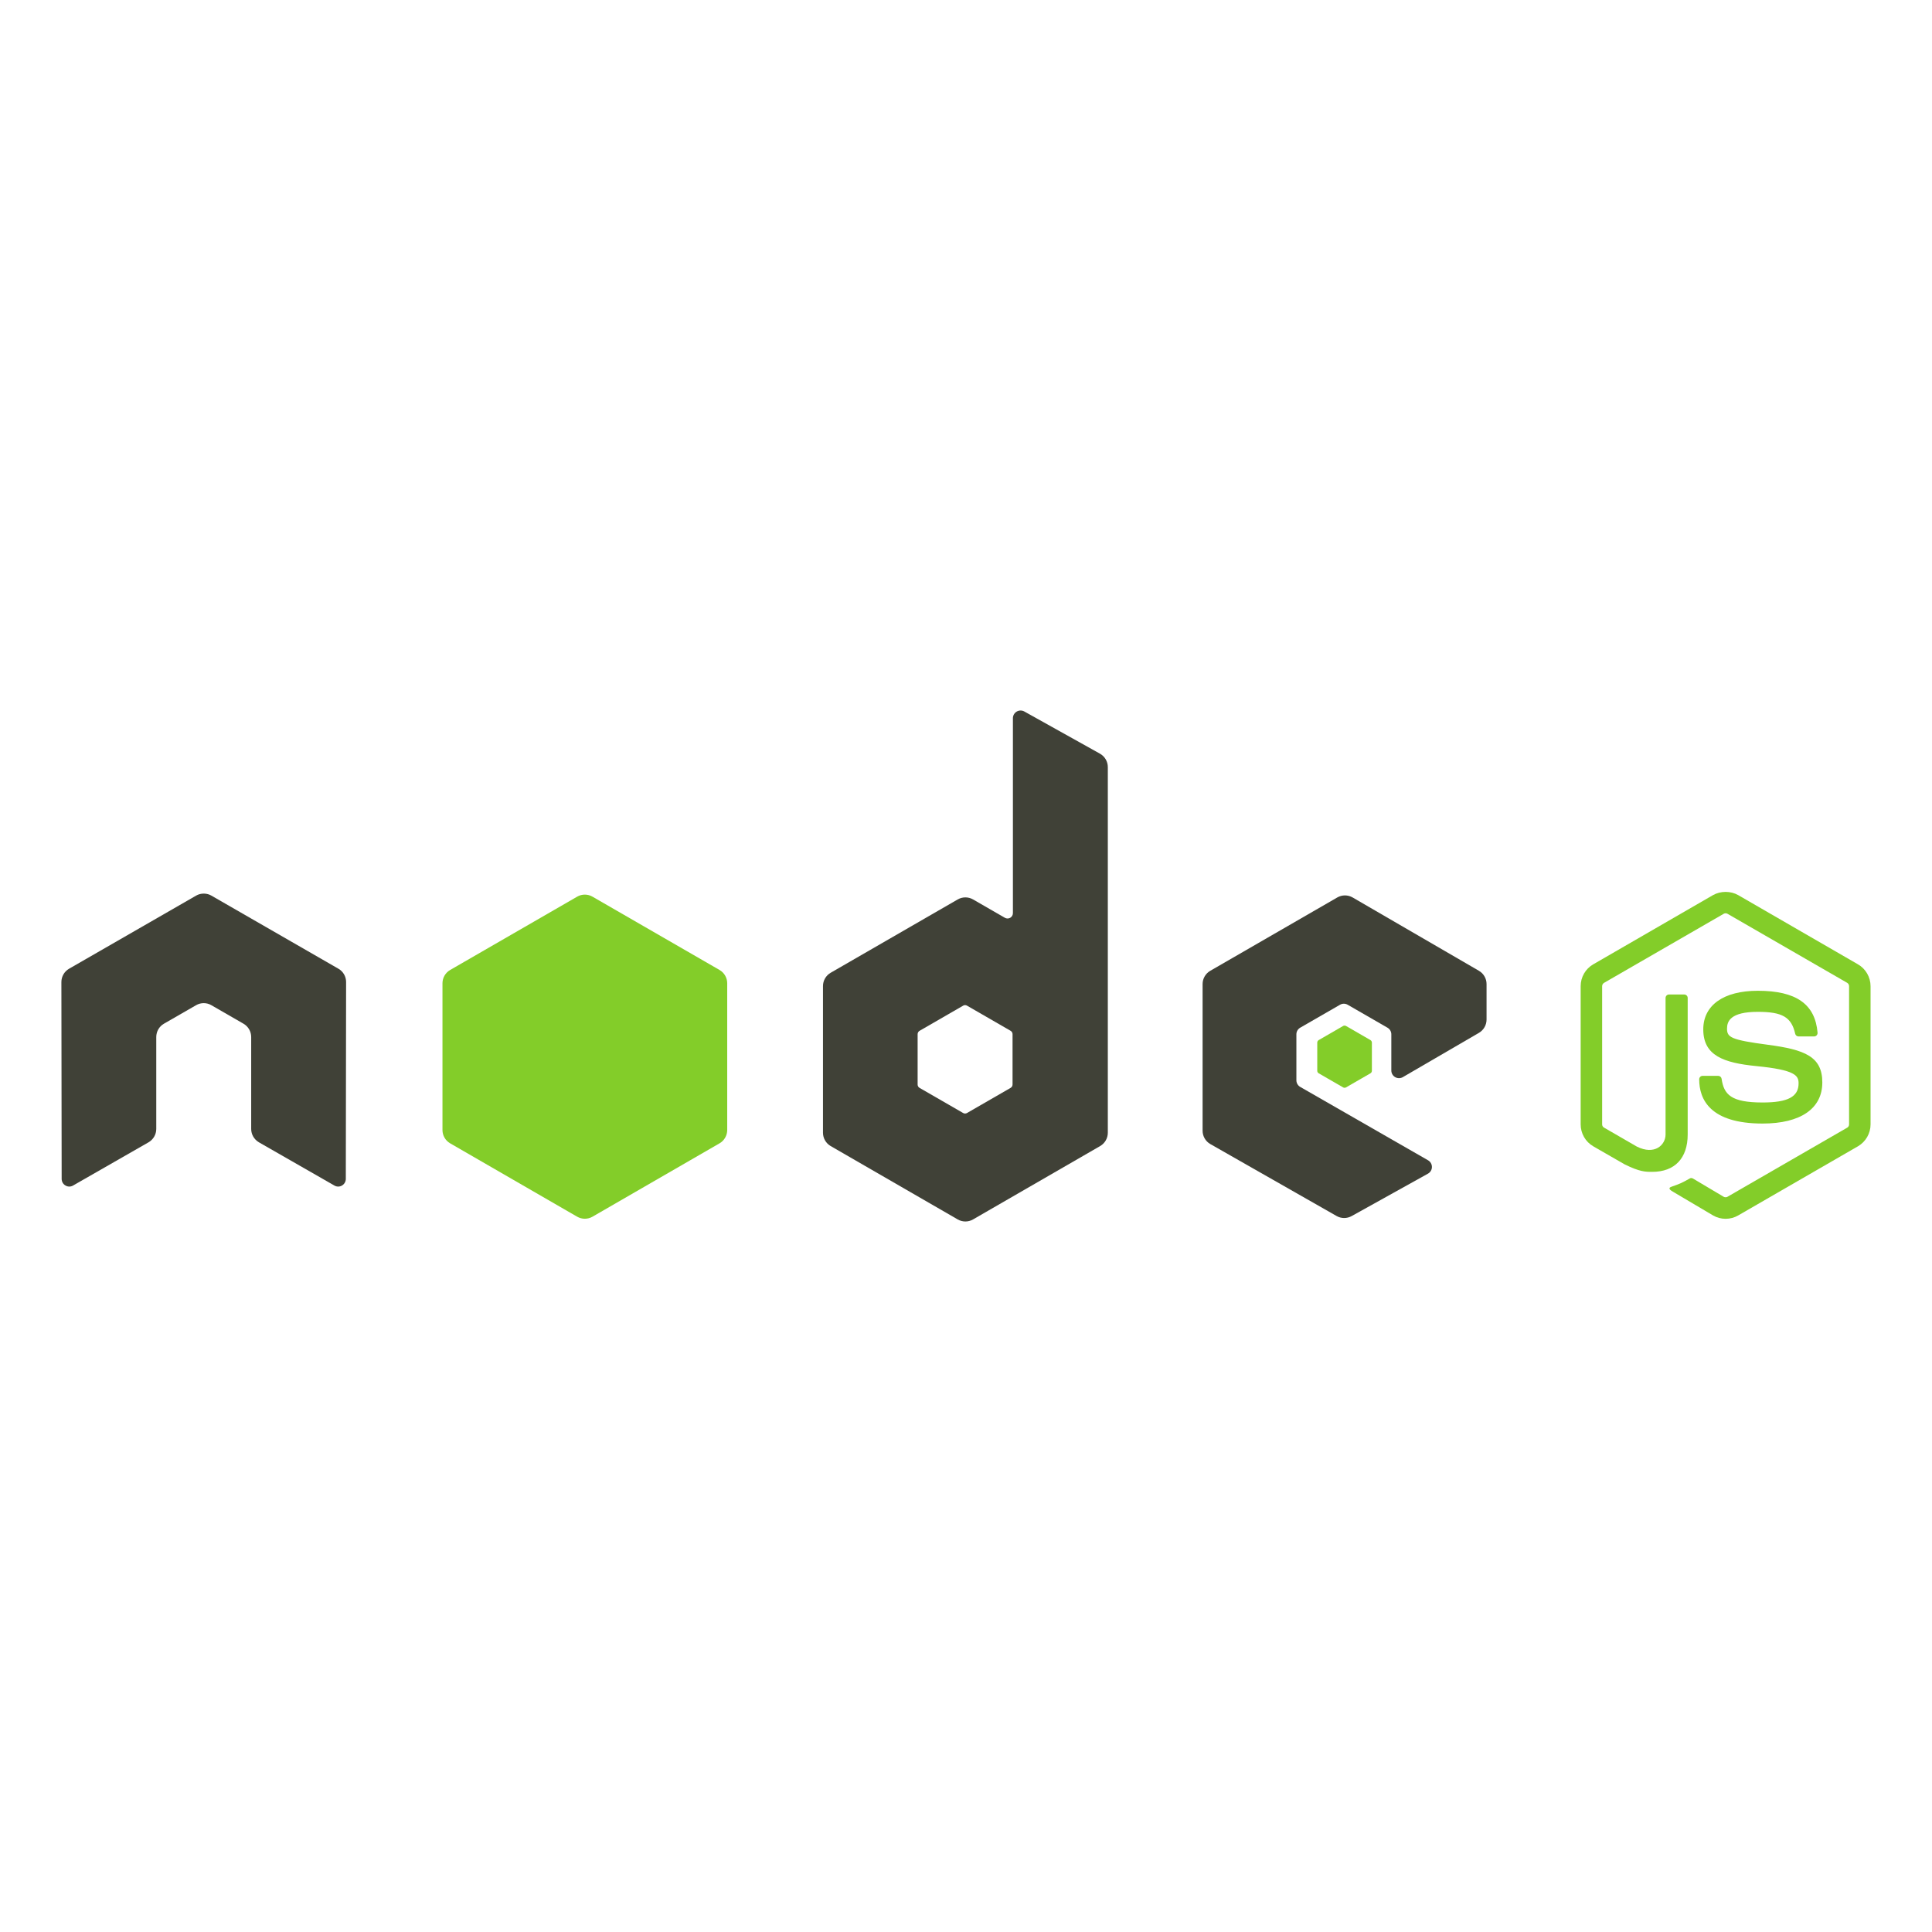
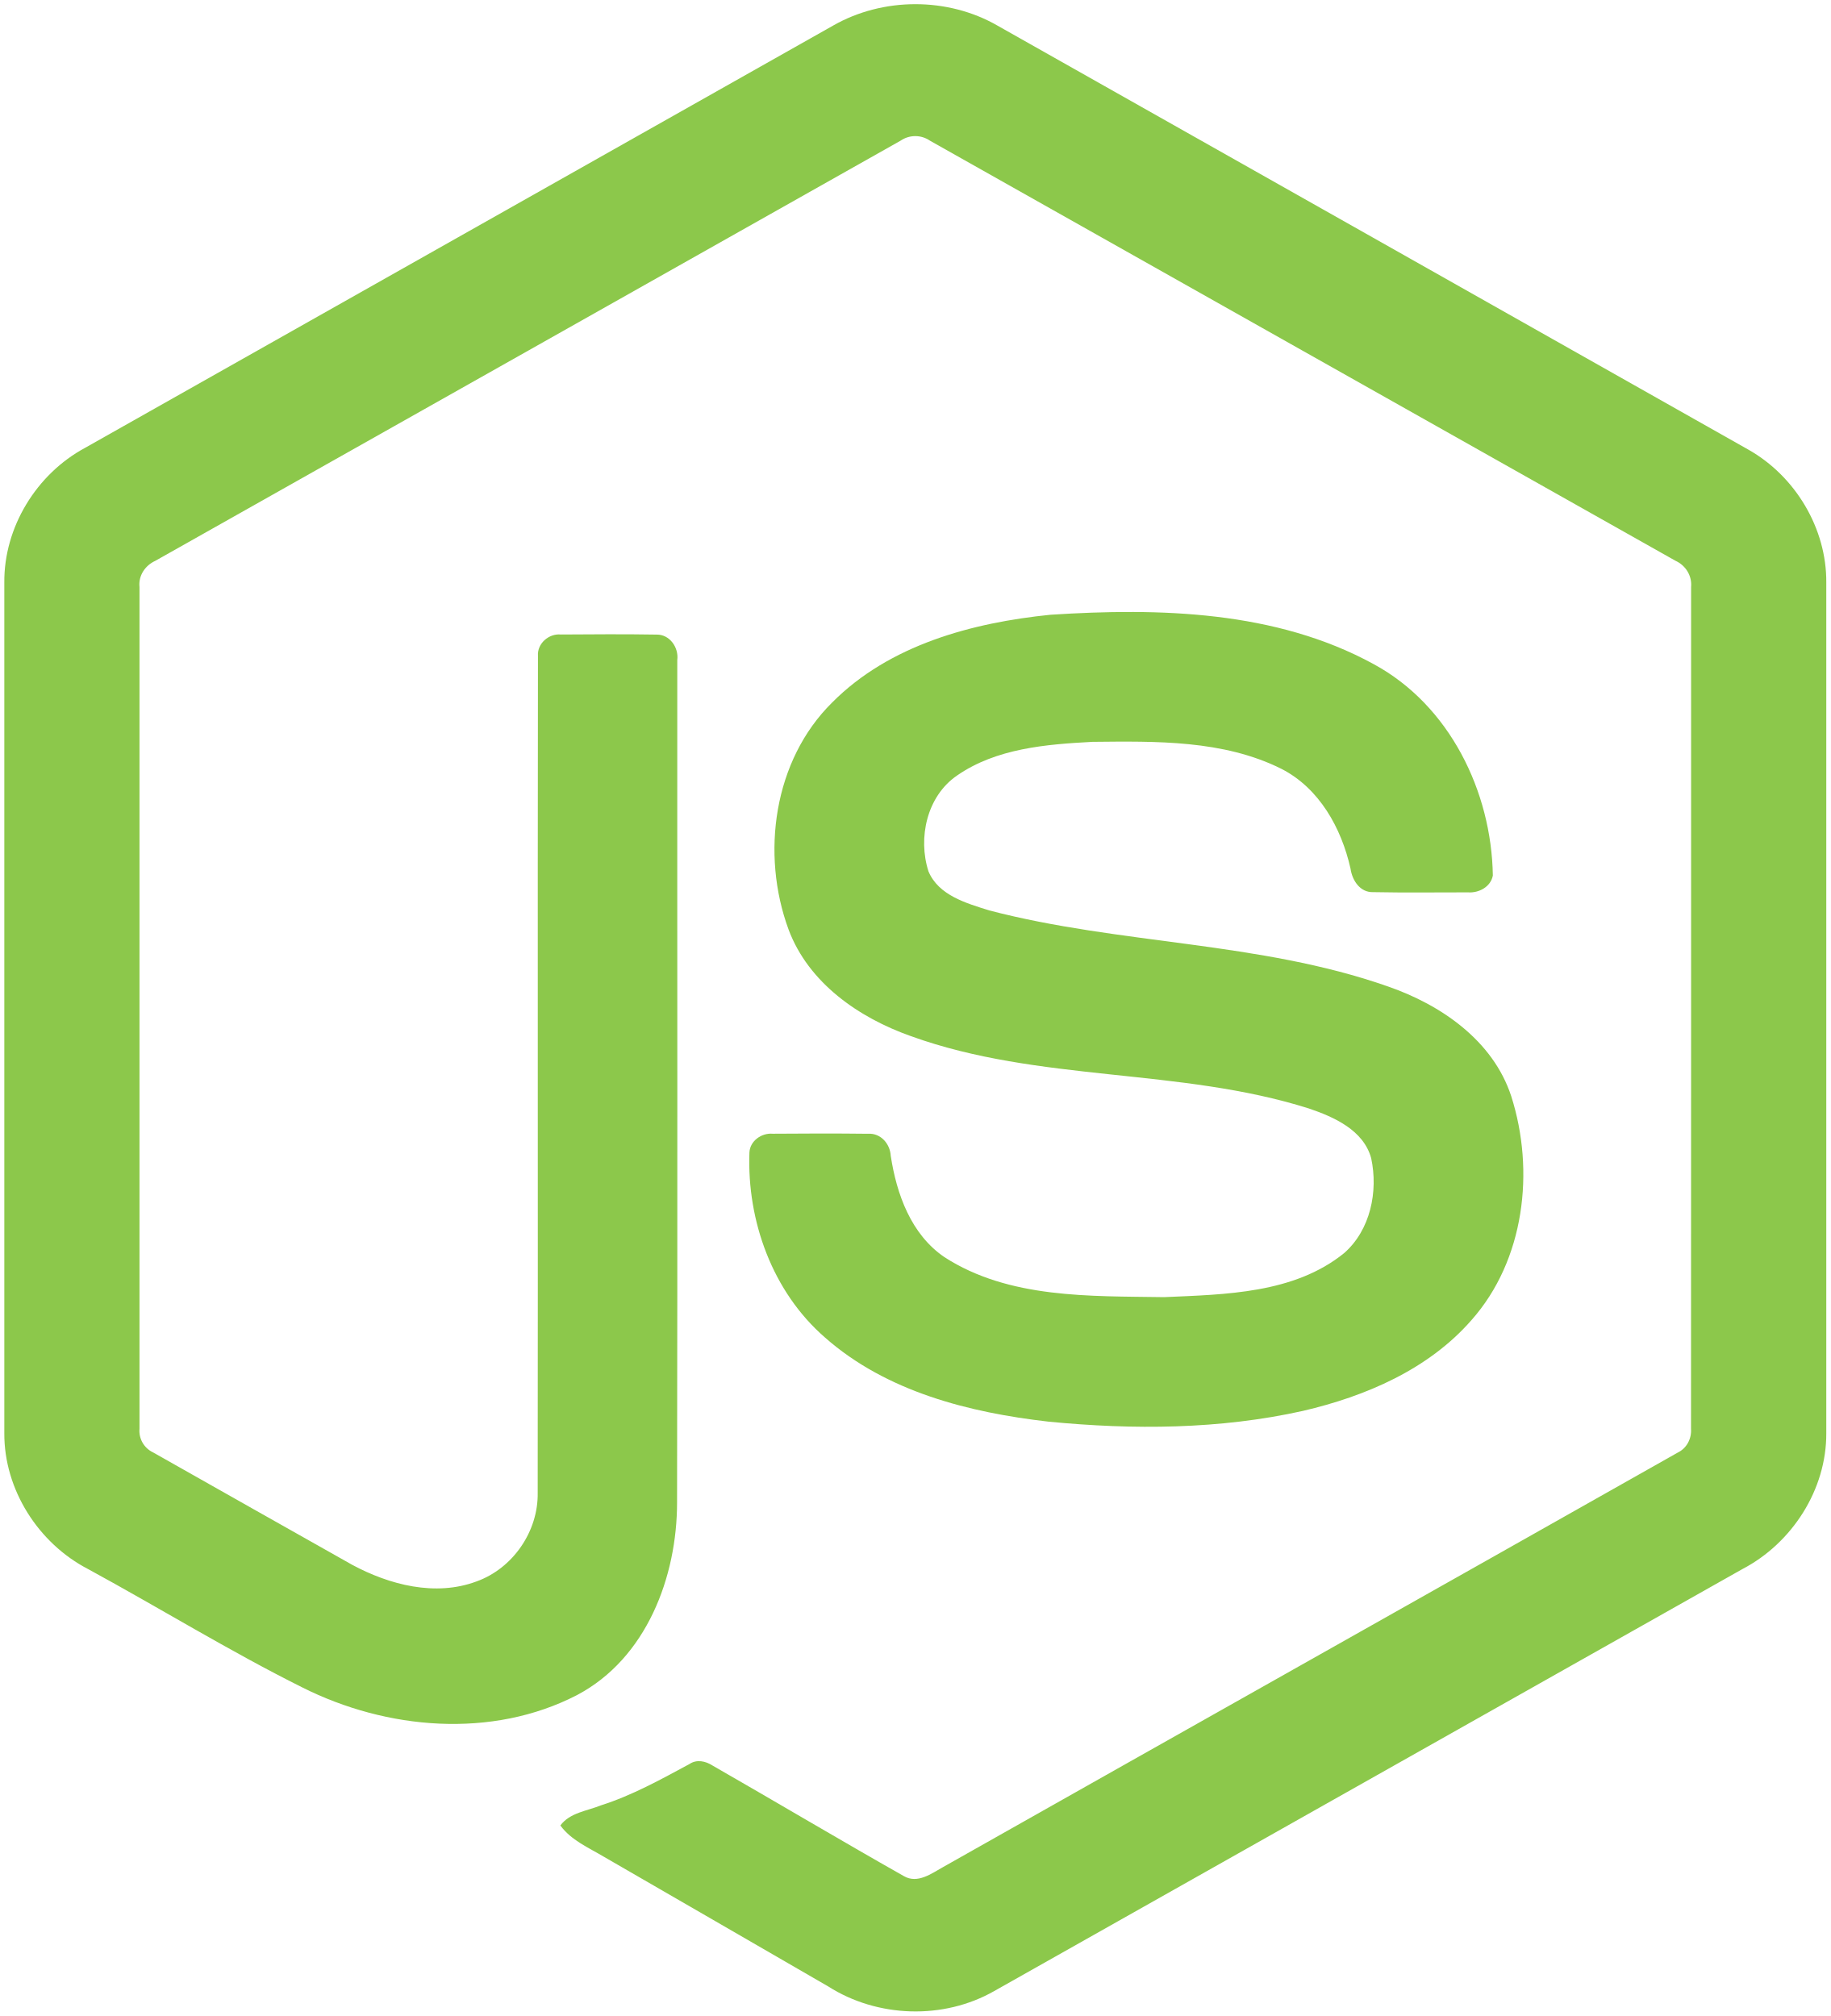
- <svg xmlns="http://www.w3.org/2000/svg" viewBox="0 0 128 128">
-   <path fill="#83CD29" d="M114.325 80.749c-.29 0-.578-.076-.832-.224l-2.65-1.568c-.396-.221-.203-.3-.072-.345.528-.184.635-.227 1.198-.545.059-.033.136-.021.197.015l2.035 1.209c.074.041.179.041.246 0l7.937-4.581c.075-.042.122-.127.122-.215v-9.16c0-.09-.047-.173-.123-.219l-7.934-4.577c-.074-.042-.171-.042-.245 0l-7.933 4.578c-.076.045-.125.131-.125.218v9.16c0 .088.049.171.125.212l2.174 1.257c1.18.589 1.903-.105 1.903-.803v-9.045c0-.127.103-.228.23-.228h1.007c.125 0 .229.101.229.228v9.045c0 1.574-.857 2.477-2.35 2.477-.459 0-.82 0-1.828-.496l-2.081-1.198c-.515-.298-.832-.854-.832-1.448v-9.16c0-.595.317-1.15.832-1.446l7.937-4.587c.502-.283 1.169-.283 1.667 0l7.937 4.587c.514.297.833.852.833 1.446v9.16c0 .595-.319 1.148-.833 1.448l-7.937 4.582c-.252.147-.539.223-.834.223M116.778 74.438c-3.475 0-4.202-1.595-4.202-2.932 0-.126.103-.229.23-.229h1.026c.115 0 .21.082.228.194.154 1.045.617 1.572 2.718 1.572 1.671 0 2.383-.378 2.383-1.266 0-.512-.202-.891-2.8-1.146-2.172-.215-3.515-.694-3.515-2.433 0-1.601 1.35-2.557 3.612-2.557 2.543 0 3.801.883 3.96 2.777.006.064-.017.127-.06.176-.044.045-.104.073-.168.073h-1.031c-.107 0-.201-.075-.223-.179-.248-1.1-.848-1.451-2.479-1.451-1.825 0-2.037.637-2.037 1.112 0 .577.25.745 2.715 1.071 2.439.323 3.598.779 3.598 2.494.001 1.733-1.441 2.724-3.955 2.724" />
-   <path fill="#404137" d="M97.982 68.43c.313-.183.506-.517.506-.88v-2.354c0-.362-.192-.696-.506-.879l-8.364-4.856c-.315-.183-.703-.184-1.019-.002l-8.416 4.859c-.314.182-.508.517-.508.88v9.716c0 .365.196.703.514.884l8.363 4.765c.308.177.686.178.997.006l5.058-2.812c.161-.09.261-.258.262-.44.001-.184-.097-.354-.256-.445l-8.468-4.86c-.159-.091-.256-.259-.256-.44v-3.046c0-.182.097-.349.254-.439l2.637-1.52c.156-.091.35-.091.507 0l2.637 1.52c.158.091.255.258.255.439v2.396c0 .183.097.351.254.441.158.091.352.091.51-.001l5.039-2.932" />
-   <path fill="#83CD29" d="M88.984 67.974c.061-.034.135-.034.195 0l1.615.933c.06.035.097.1.097.169v1.865c0 .07-.037.134-.097.169l-1.615.932c-.06.035-.135.035-.195 0l-1.614-.932c-.061-.035-.098-.099-.098-.169v-1.865c0-.069.037-.134.098-.169l1.614-.933" />
-   <path fill="#404137" d="M67.083 71.854c0 .09-.048.174-.127.22l-2.89 1.666c-.079.046-.176.046-.254 0l-2.89-1.666c-.079-.046-.127-.13-.127-.22v-3.338c0-.09.049-.175.127-.221l2.89-1.668c.079-.047.176-.047.255 0l2.891 1.668c.078.046.126.131.126.221v3.338zm.781-24.716c-.157-.087-.349-.085-.505.006-.155.092-.251.258-.251.438v12.915c0 .126-.068.244-.177.308-.11.063-.246.063-.356 0l-2.108-1.215c-.314-.181-.701-.181-1.015 0l-8.418 4.858c-.315.182-.509.518-.509.881v9.719c0 .363.194.698.508.881l8.418 4.861c.314.182.702.182 1.017 0l8.42-4.861c.314-.183.508-.518.508-.881v-24.227c0-.368-.2-.708-.521-.888l-5.011-2.795" />
-   <path fill="#83CD29" d="M38.238 59.407c.314-.182.702-.182 1.016 0l8.418 4.857c.314.182.508.518.508.881v9.722c0 .363-.194.699-.508.881l-8.417 4.861c-.314.181-.702.181-1.017 0l-8.415-4.861c-.314-.182-.508-.518-.508-.881v-9.723c0-.362.194-.698.508-.88l8.415-4.857" />
-   <path fill="#404137" d="M22.93 65.064c0-.366-.192-.702-.508-.883l-8.415-4.843c-.144-.084-.303-.127-.464-.133h-.087c-.16.006-.32.049-.464.133l-8.416 4.843c-.313.181-.509.517-.509.883l.018 13.04c0 .182.095.351.254.439.156.094.349.094.505 0l5-2.864c.316-.188.509-.519.509-.882v-6.092c0-.364.192-.699.507-.881l2.13-1.226c.158-.093.332-.137.508-.137.174 0 .352.044.507.137l2.128 1.226c.315.182.509.517.509.881v6.092c0 .363.195.696.509.882l5 2.864c.157.094.353.094.508 0 .155-.089.252-.258.252-.439l.019-13.04" />
+ <svg xmlns="http://www.w3.org/2000/svg" width="2270" height="2500" viewBox="0 0 256 282" preserveAspectRatio="xMinYMin meet">
+   <g fill="#8CC84B">
+     <path d="M116.504 3.58c6.962-3.985 16.03-4.003 22.986 0 34.995 19.774 70.001 39.517 104.99 59.303 6.581 3.707 10.983 11.031 10.916 18.614v118.968c.049 7.897-4.788 15.396-11.731 19.019-34.88 19.665-69.742 39.354-104.616 59.019-7.106 4.063-16.356 3.75-23.24-.646-10.457-6.062-20.932-12.094-31.39-18.15-2.137-1.274-4.546-2.288-6.055-4.36 1.334-1.798 3.719-2.022 5.657-2.807 4.365-1.388 8.374-3.616 12.384-5.778 1.014-.694 2.252-.428 3.224.193 8.942 5.127 17.805 10.403 26.777 15.481 1.914 1.105 3.852-.362 5.488-1.274 34.228-19.345 68.498-38.617 102.72-57.968 1.268-.61 1.969-1.956 1.866-3.345.024-39.245.006-78.497.012-117.742.145-1.576-.767-3.025-2.192-3.67-34.759-19.575-69.5-39.18-104.253-58.76a3.621 3.621 0 0 0-4.094-.006C91.2 39.257 56.465 58.88 21.712 78.454c-1.42.646-2.373 2.071-2.204 3.653.006 39.245 0 78.497 0 117.748a3.329 3.329 0 0 0 1.89 3.303c9.274 5.259 18.56 10.481 27.84 15.722 5.228 2.814 11.647 4.486 17.407 2.33 5.083-1.823 8.646-7.01 8.549-12.407.048-39.016-.024-78.038.036-117.048-.127-1.732 1.516-3.163 3.2-3 4.456-.03 8.918-.06 13.374.012 1.86-.042 3.14 1.823 2.91 3.568-.018 39.263.048 78.527-.03 117.79.012 10.464-4.287 21.85-13.966 26.97-11.924 6.177-26.662 4.867-38.442-1.056-10.198-5.09-19.93-11.097-29.947-16.55C5.368 215.886.555 208.357.604 200.466V81.497c-.073-7.74 4.504-15.197 11.29-18.85C46.768 42.966 81.636 23.27 116.504 3.58z" />
+     <path d="M146.928 85.99c15.21-.979 31.493-.58 45.18 6.913 10.597 5.742 16.472 17.793 16.659 29.566-.296 1.588-1.956 2.464-3.472 2.355-4.413-.006-8.827.06-13.24-.03-1.872.072-2.96-1.654-3.195-3.309-1.268-5.633-4.34-11.212-9.642-13.929-8.139-4.075-17.576-3.87-26.451-3.785-6.479.344-13.446.905-18.935 4.715-4.214 2.886-5.494 8.712-3.99 13.404 1.418 3.369 5.307 4.456 8.489 5.458 18.33 4.794 37.754 4.317 55.734 10.626 7.444 2.572 14.726 7.572 17.274 15.366 3.333 10.446 1.872 22.932-5.56 31.318-6.027 6.901-14.805 10.657-23.56 12.697-11.647 2.597-23.734 2.663-35.562 1.51-11.122-1.268-22.696-4.19-31.282-11.768-7.342-6.375-10.928-16.308-10.572-25.895.085-1.619 1.697-2.748 3.248-2.615 4.444-.036 8.888-.048 13.332.006 1.775-.127 3.091 1.407 3.182 3.08.82 5.367 2.837 11 7.517 14.182 9.032 5.827 20.365 5.428 30.707 5.591 8.568-.38 18.186-.495 25.178-6.158 3.689-3.23 4.782-8.634 3.785-13.283-1.08-3.925-5.186-5.754-8.712-6.95-18.095-5.724-37.736-3.647-55.656-10.12-7.275-2.571-14.31-7.432-17.105-14.906-3.9-10.578-2.113-23.662 6.098-31.765 8.006-8.06 19.563-11.164 30.551-12.275z" />
+   </g>
</svg>
